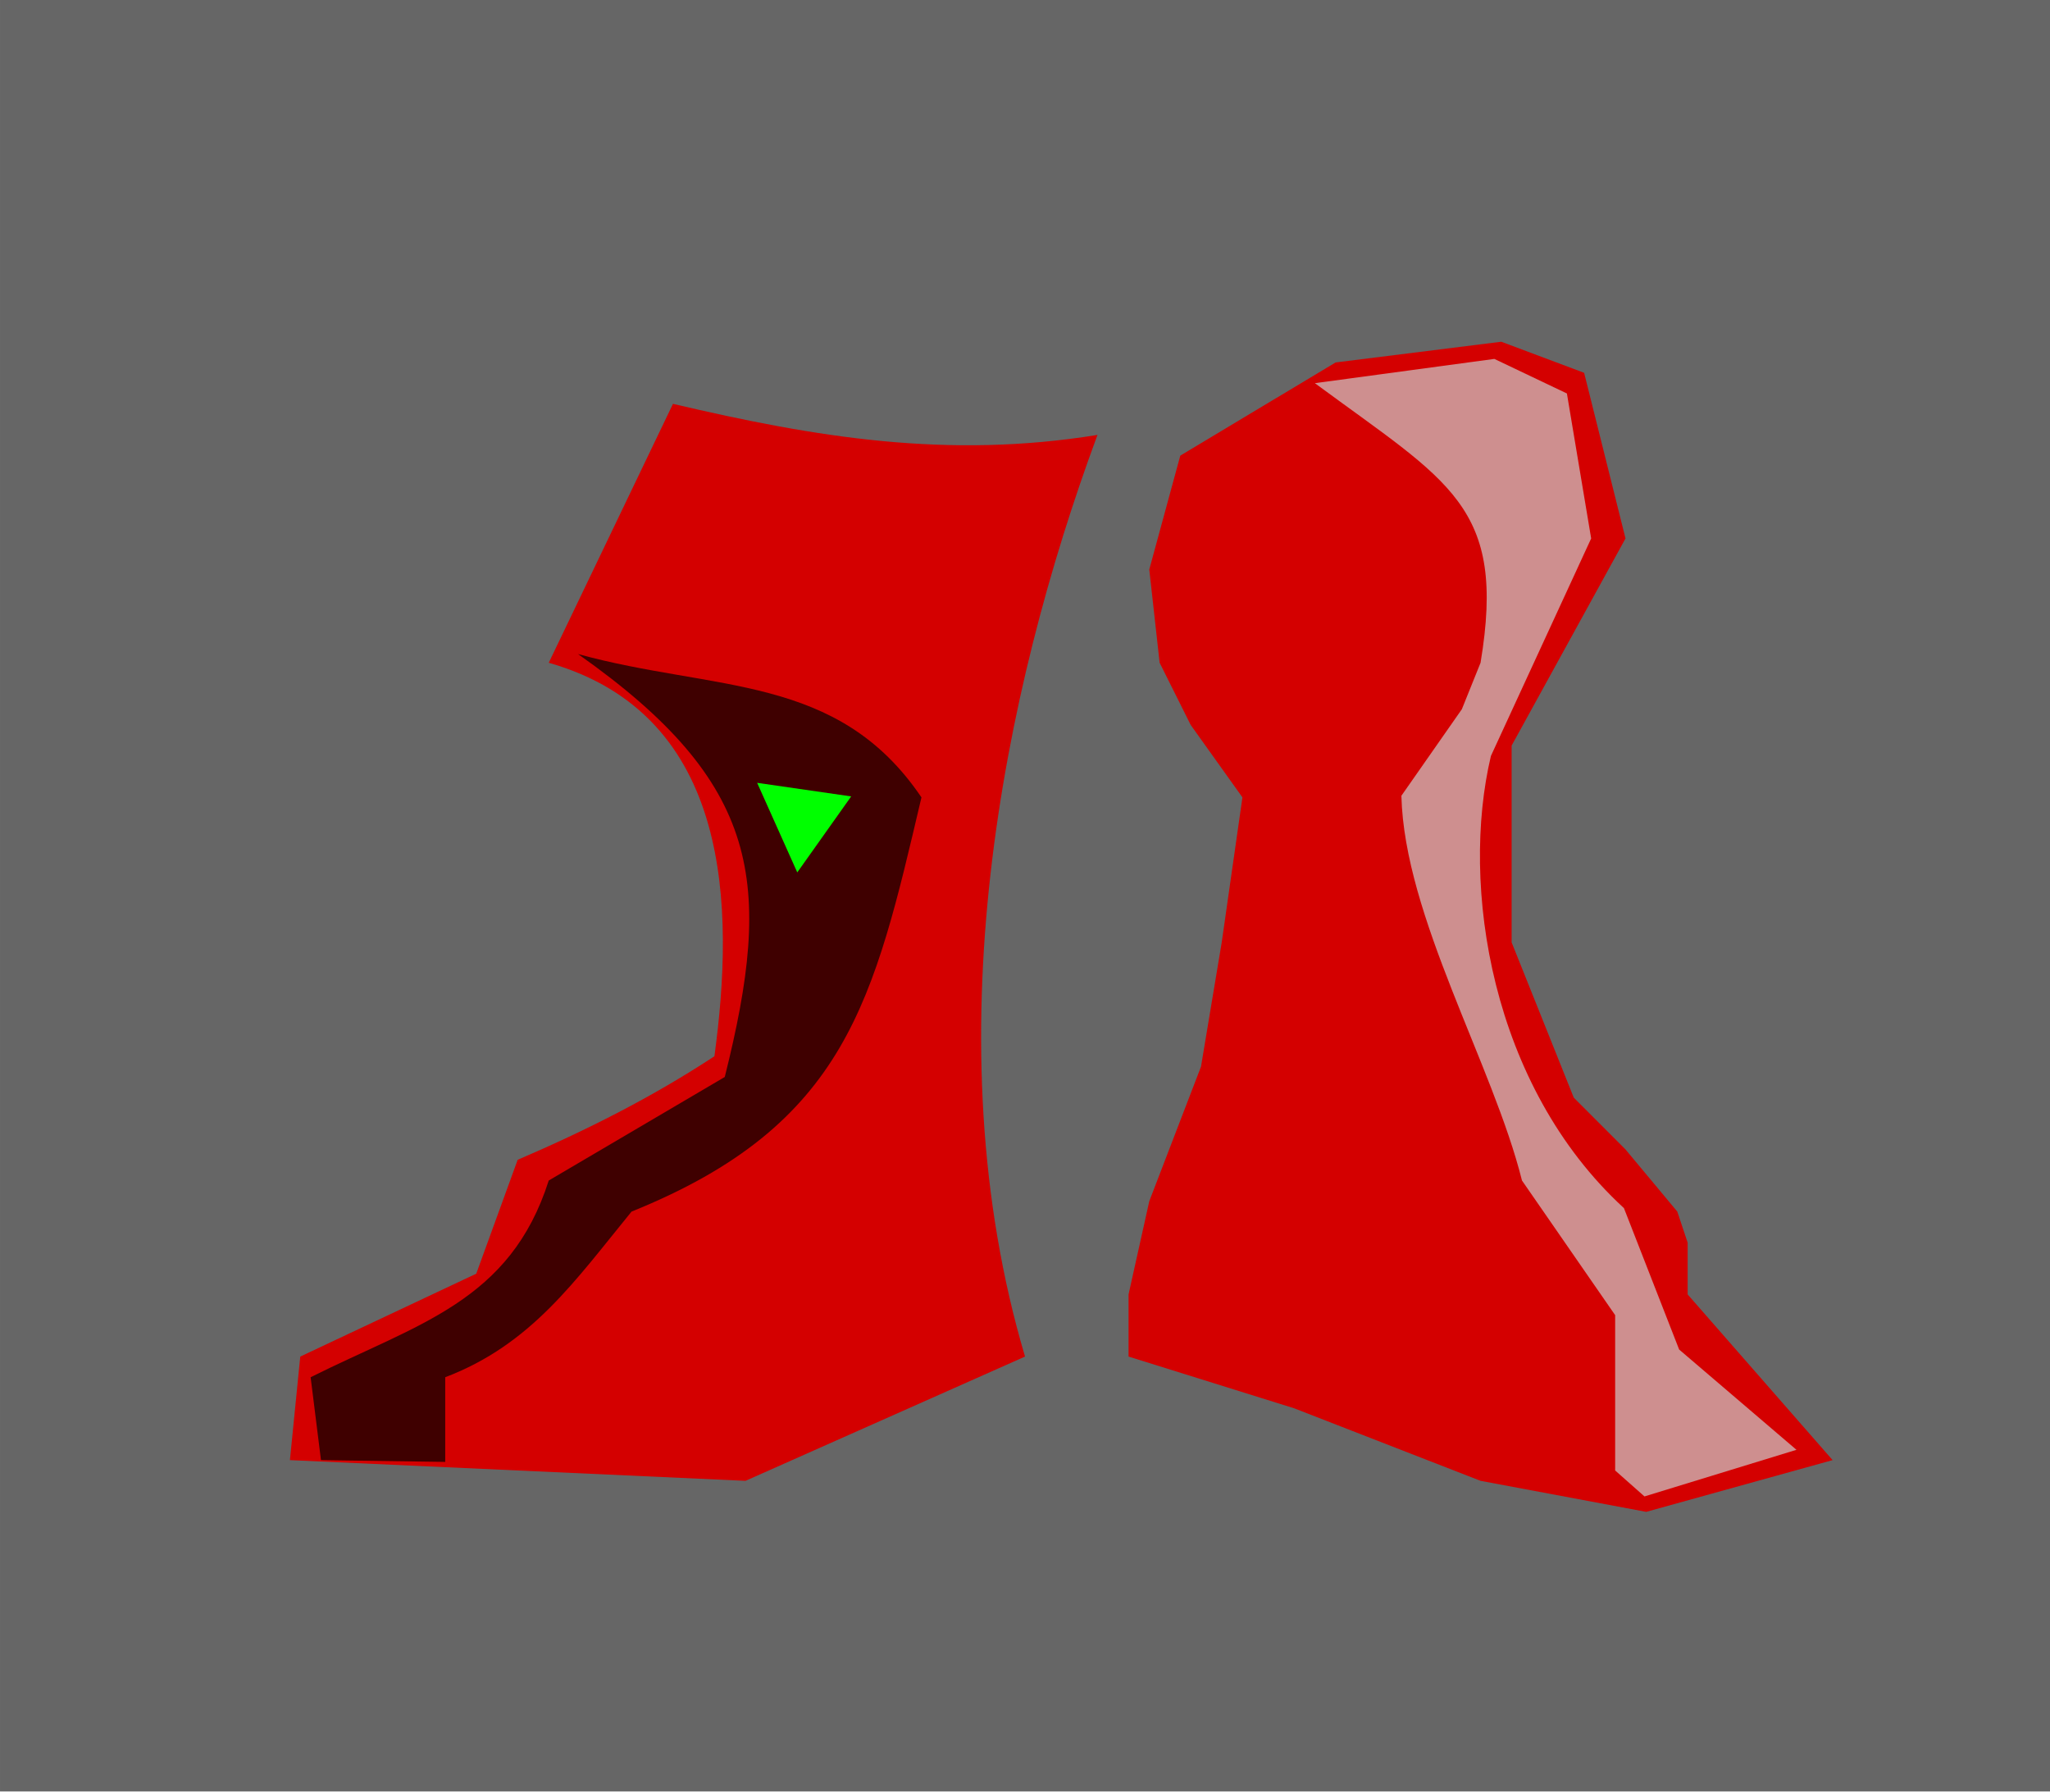
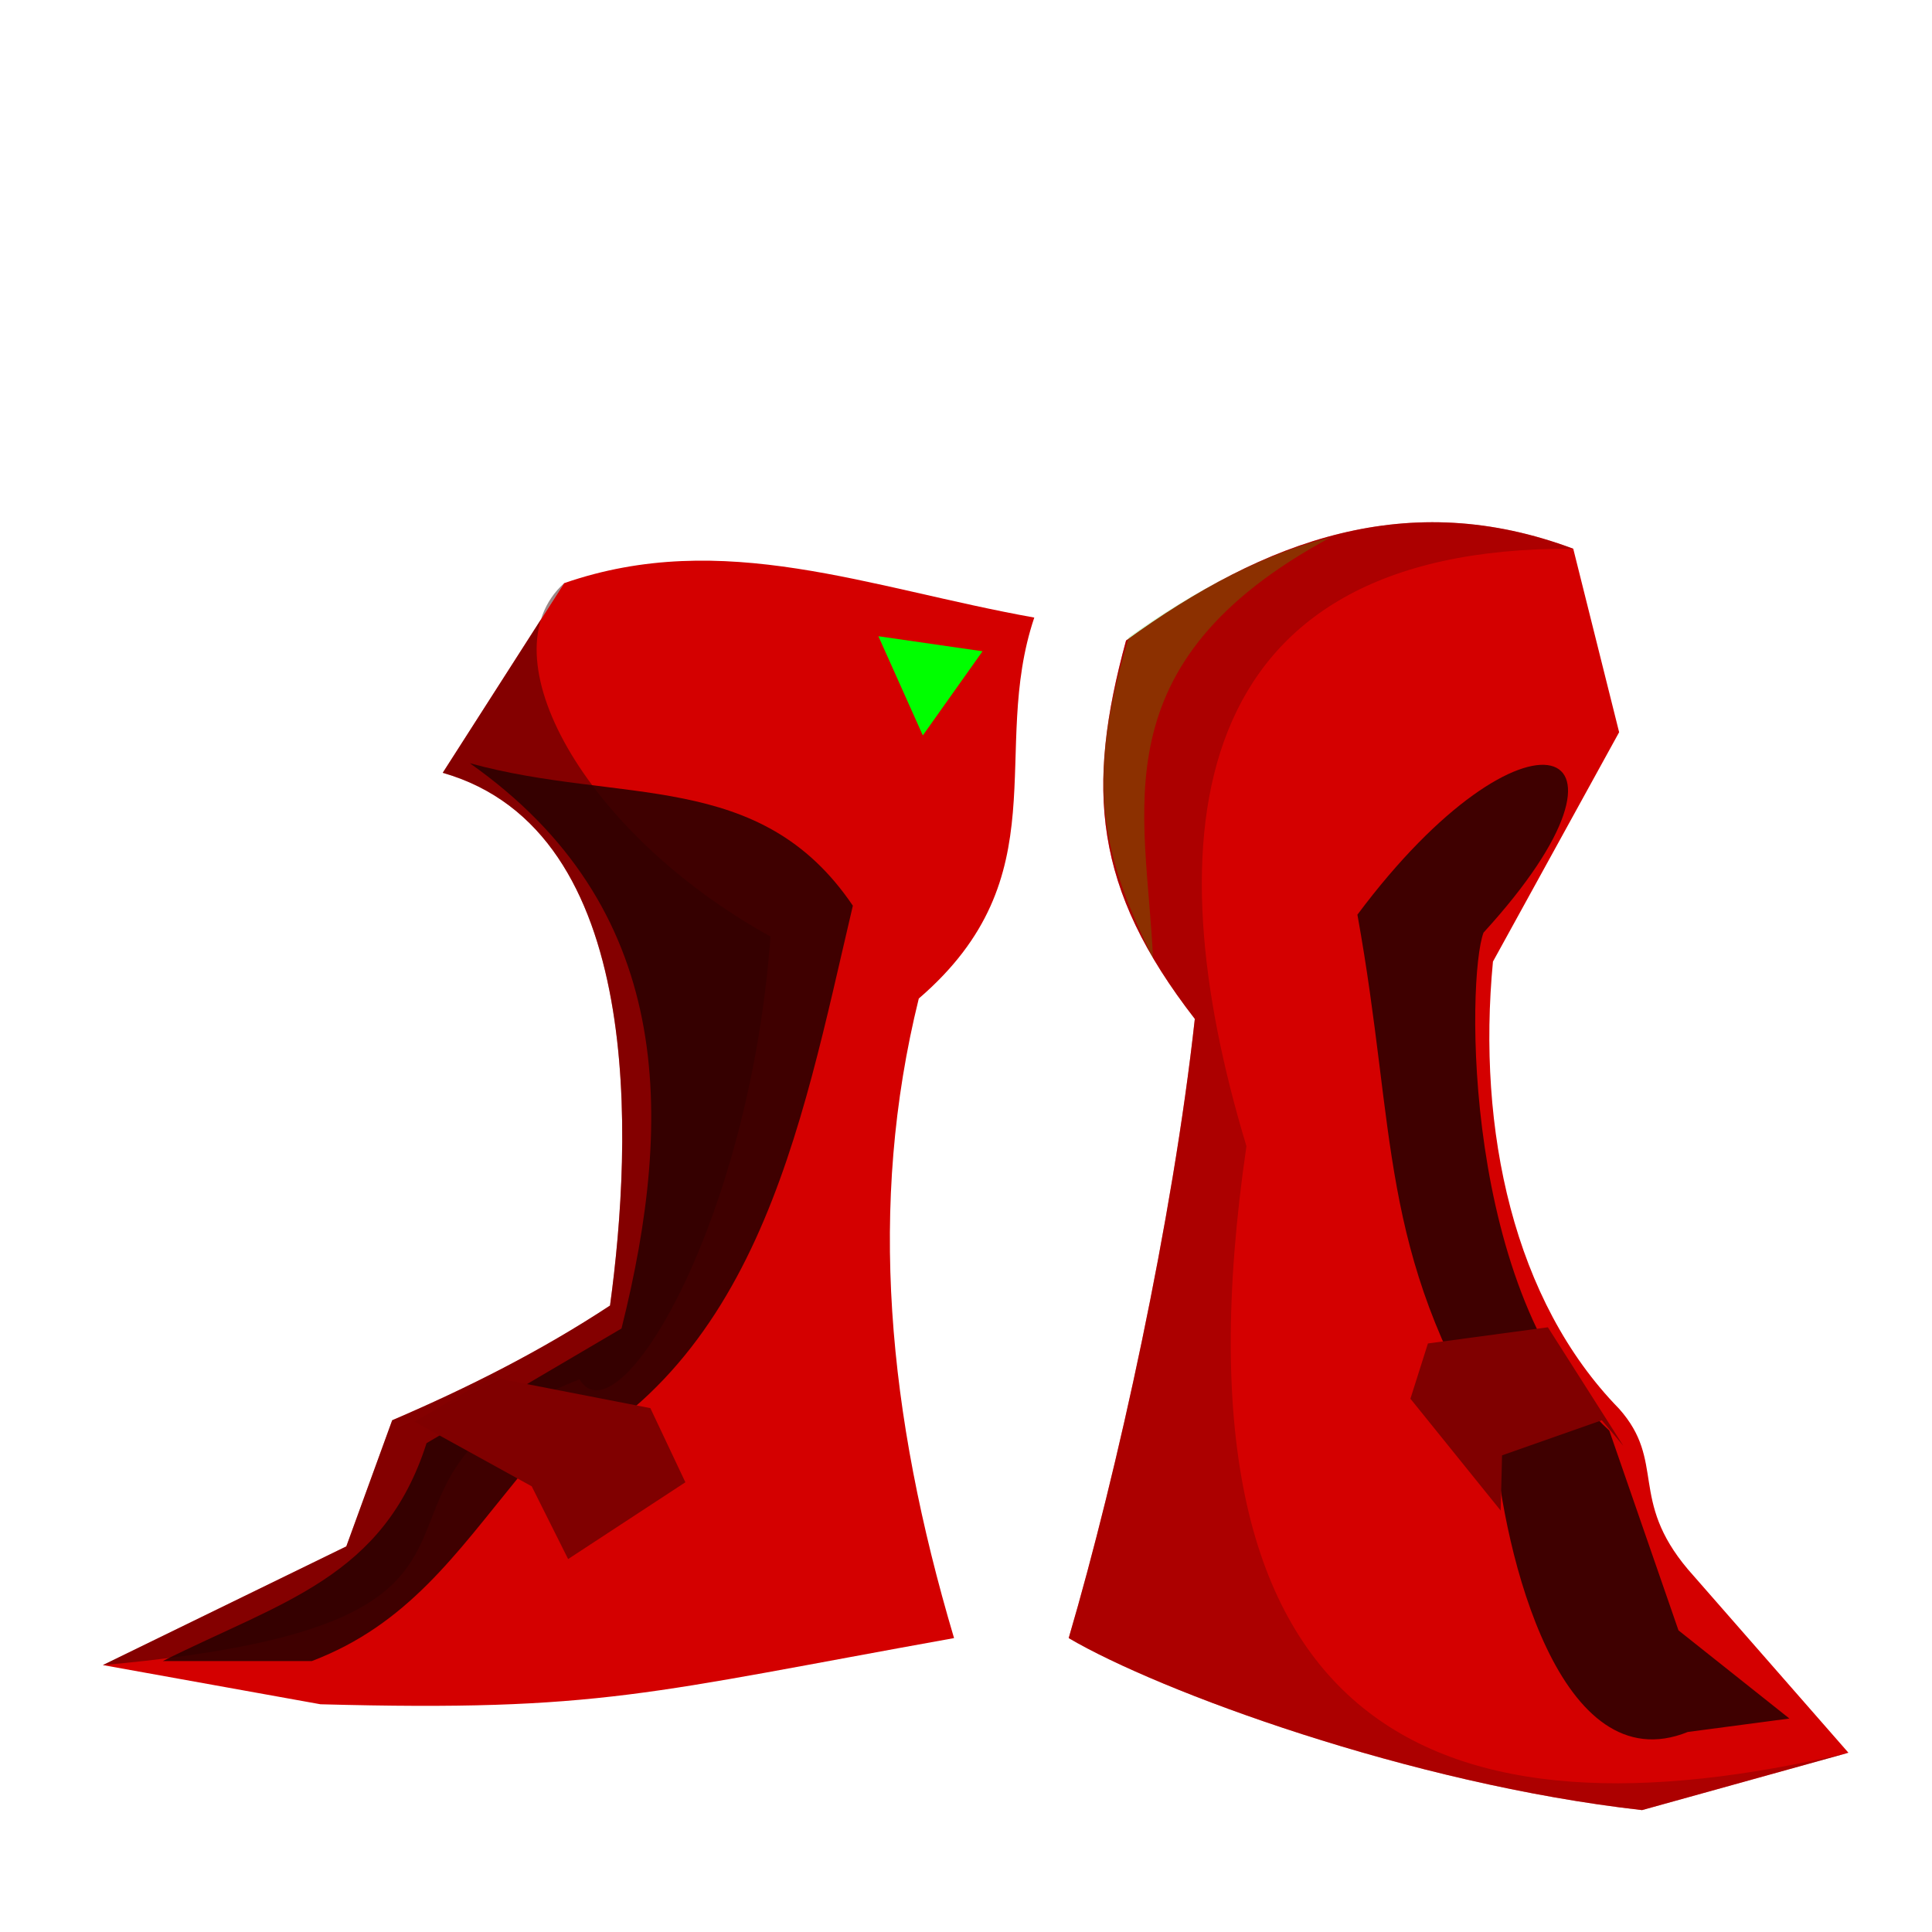
- <svg xmlns="http://www.w3.org/2000/svg" width="37.605" height="32.857" id="svg2" version="1.1">
+ <svg xmlns="http://www.w3.org/2000/svg" width="32" height="32" id="svg2" version="1.1">
  <defs id="defs4" />
-   <g id="layer1" transform="translate(-0.1688981,-0.1983056)">
-     <rect style="fill:#666666;fill-opacity:1;fill-rule:nonzero;stroke:none" id="rect2993" width="37.605" height="32.857" x="0.169" y="0.198" />
-     <path style="fill:#d40000;stroke:none" d="M 12.514,7.605 10.235,12.354 C 13.611,13.317 13.642,16.867 13.274,19.571 12.126,20.325 10.922,20.931 9.665,21.47 L 8.905,23.559 5.677,25.079 5.487,26.978 13.844,27.358 18.972,25.079 C 17.26,19.312 18.55,12.903 20.301,8.175 17.56,8.619 15.149,8.225 12.514,7.605" id="path2985" />
-     <path style="fill:#d40000;stroke:none" d="M 21.82,8.555 24.669,6.846 27.708,6.466 29.228,7.036 29.987,10.074 27.898,13.873 27.898,17.482 29.038,20.33 29.987,21.28 30.937,22.42 31.127,22.989 31.127,23.939 33.786,26.978 30.367,27.927 27.328,27.358 23.91,26.028 20.871,25.079 20.871,23.939 21.251,22.23 22.2,19.761 22.58,17.482 22.96,14.823 22.01,13.493 21.441,12.354 21.251,10.644 21.82,8.555" id="path2987" />
-     <path style="opacity:0.7;fill:#000000;stroke:none" d="M 6.057,26.978 8.336,27.011 8.336,25.458 C 9.918,24.856 10.718,23.687 11.754,22.42 15.71,20.825 16.198,18.539 17.072,14.823 15.532,12.546 13.276,12.885 10.772,12.194 14.142,14.568 14.354,16.391 13.464,19.951 L 10.235,21.85 C 9.526,24.072 7.84,24.472 5.867,25.458 L 6.057,26.978" id="path2989" />
-     <path style="opacity:0.7;fill:#cccccc;stroke:none" d="M 24.289,7.226 C 26.757,9.05 27.808,9.473 27.328,12.354 L 26.985,13.206 25.876,14.793 C 25.929,17.005 27.555,19.719 28.088,21.85 L 29.797,24.319 29.797,27.168 30.335,27.644 33.123,26.789 30.971,24.95 29.958,22.356 C 27.513,20.111 26.955,16.436 27.518,14.063 L 29.357,10.074 28.912,7.415 27.581,6.781 24.289,7.226" id="path2991" />
-     <path style="fill:#00ff00;stroke:none" d="M 15.783,14.805 14.794,16.199 14.058,14.556" id="active" />
+   <g id="layer1">
+     <path style="fill:#d40000;stroke:none" d="M 9.344,9.659 7.333,12.8 C 10.709,13.764 10.472,18.92 10.104,21.624 8.956,22.379 7.752,22.985 6.496,23.524 L 5.736,25.613 1.704,27.579 5.308,28.228 C 9.957,28.353 10.746,28.04 15.802,27.132 14.696,23.407 14.372,19.961 15.218,16.539 17.57,14.515 16.382,12.452 17.131,10.229 14.39,9.738 11.979,8.745 9.344,9.659" id="path2985" />
+     <path style="fill:#d40000;stroke:none" d="M 18.651,10.609 C 20.967,8.928 23.338,8.069 26.058,9.089 L 26.818,12.128 24.728,15.927 C 24.461,18.721 25.074,21.55 26.818,23.334 27.596,24.21 26.978,24.831 27.957,25.993 L 30.616,29.031 27.197,29.981 C 23.353,29.547 19.198,28.012 17.701,27.132 18.511,24.371 19.424,20.206 19.79,16.876 18.111,14.712 17.982,13.062 18.651,10.609" id="path2987" />
+     <path style="opacity:0.7;fill:#000000;stroke:none" d="M 5.166,27.512 C 6.749,26.909 7.548,25.74 8.585,24.473 12.541,22.878 13.251,18.717 14.126,15.001 12.586,12.725 10.285,13.331 7.781,12.641 11.15,15.015 11.184,18.445 10.294,22.004 L 7.065,23.903 C 6.356,26.126 4.67,26.525 2.697,27.512" id="path2989" />
+     <path style="opacity:0.7;fill:#000000;stroke:none" d="M 22.483,15.15 C 23.137,18.766 22.815,20.692 24.753,23.828 24.905,25.75 25.839,29.539 27.955,28.687 L 29.638,28.464 27.801,27.004 26.655,23.695 C 24.21,21.45 24.292,16.179 24.572,15.447 27.554,12.185 25.255,11.435 22.483,15.15 z" id="path2991" />
+     <path style="fill:#00ff00;stroke:none" d="M 16.274,10.787 15.285,12.181 14.549,10.538" id="active" />
+     <path style="fill:#800000;stroke:none" d="M 23.361,23.167 24.856,25.02 24.879,24.105 26.531,23.524 26.888,23.948 25.638,21.984 23.651,22.252 z" id="path2996" />
+     <path id="path3025" d="M 9.344,9.659 7.333,12.8 C 10.709,13.764 10.472,18.92 10.104,21.624 8.956,22.379 7.752,22.985 6.496,23.524 L 5.736,25.613 1.704,27.579 C 9.621,26.871 5.154,24.607 9.597,22.846 10.226,23.893 12.412,20.294 12.762,15.512 9.66,13.794 8.035,10.839 9.344,9.659" style="opacity:0.471;fill:#2b0000;stroke:none" />
+     <path style="fill:#800000;fill-opacity:1;stroke:none" d="M 6.865,23.547 8.807,24.618 9.41,25.823 11.352,24.551 10.772,23.323 8.138,22.81 z" id="path3766" />
+     <path id="path3795" d="M 18.651,10.609 C 20.967,8.928 23.338,8.069 26.058,9.089 19.569,9.048 19.099,13.874 20.645,18.984 19.208,28.802 23.893,30.615 30.616,29.031 L 27.197,29.981 C 23.353,29.547 19.198,28.012 17.701,27.132 18.511,24.371 19.424,20.206 19.79,16.876 18.111,14.712 17.982,13.062 18.651,10.609" style="opacity:0.481;fill:#800000;stroke:none" />
+     <path style="opacity:0.189;fill:#00ff00;stroke:none" d="M 18.696,10.555 C 19.819,9.752 21.013,9.149 22.044,8.898 18.165,10.986 18.992,13.438 19.097,15.868 18.252,14.152 17.966,12.978 18.696,10.555 z" id="path3797" />
  </g>
</svg>
